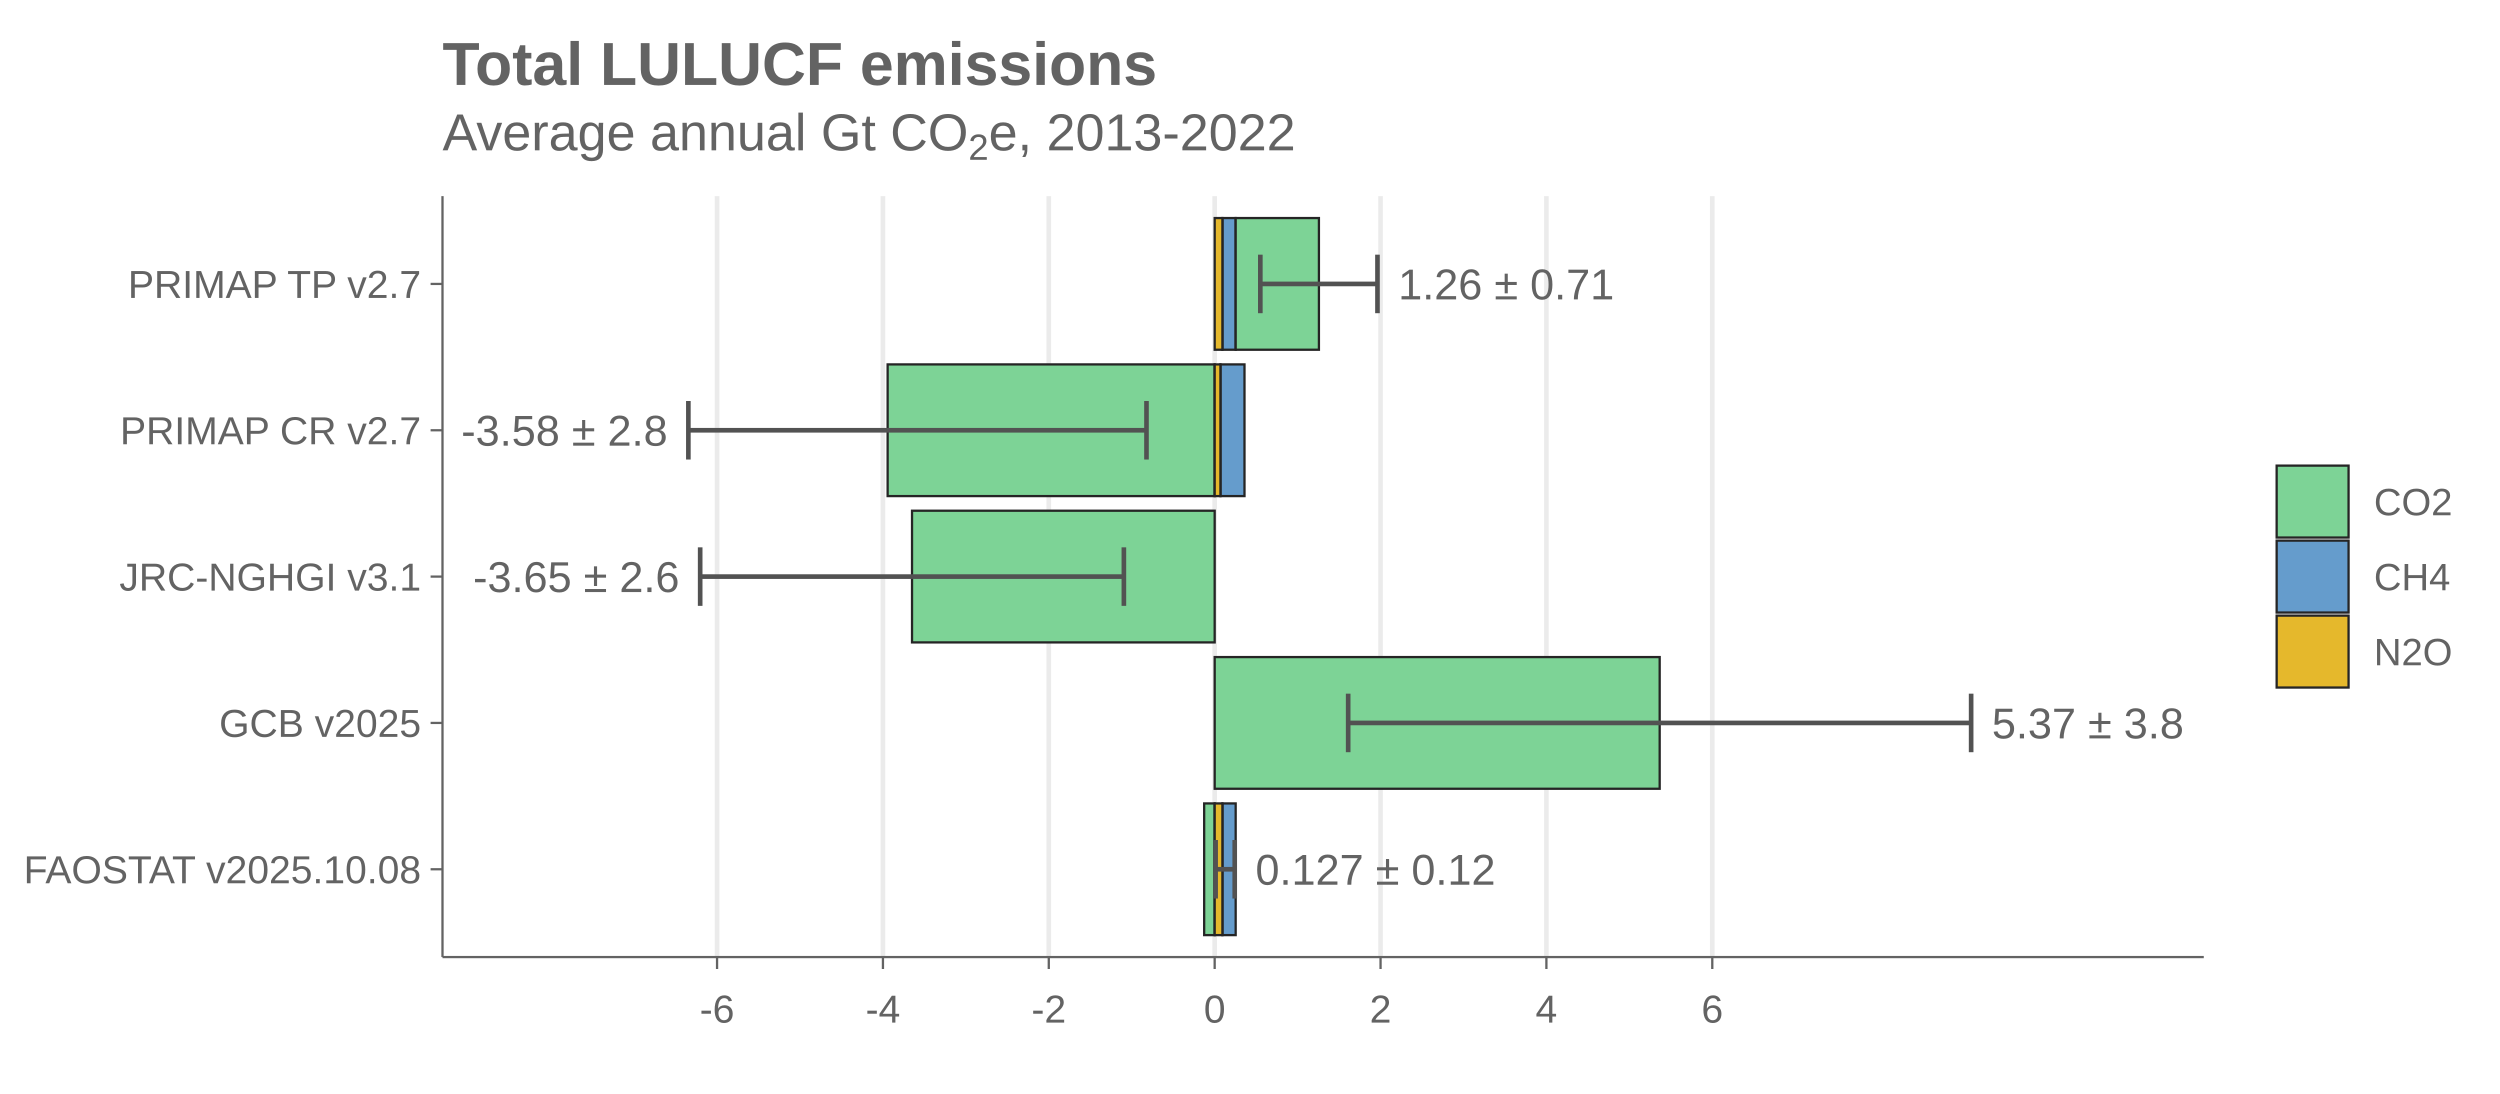
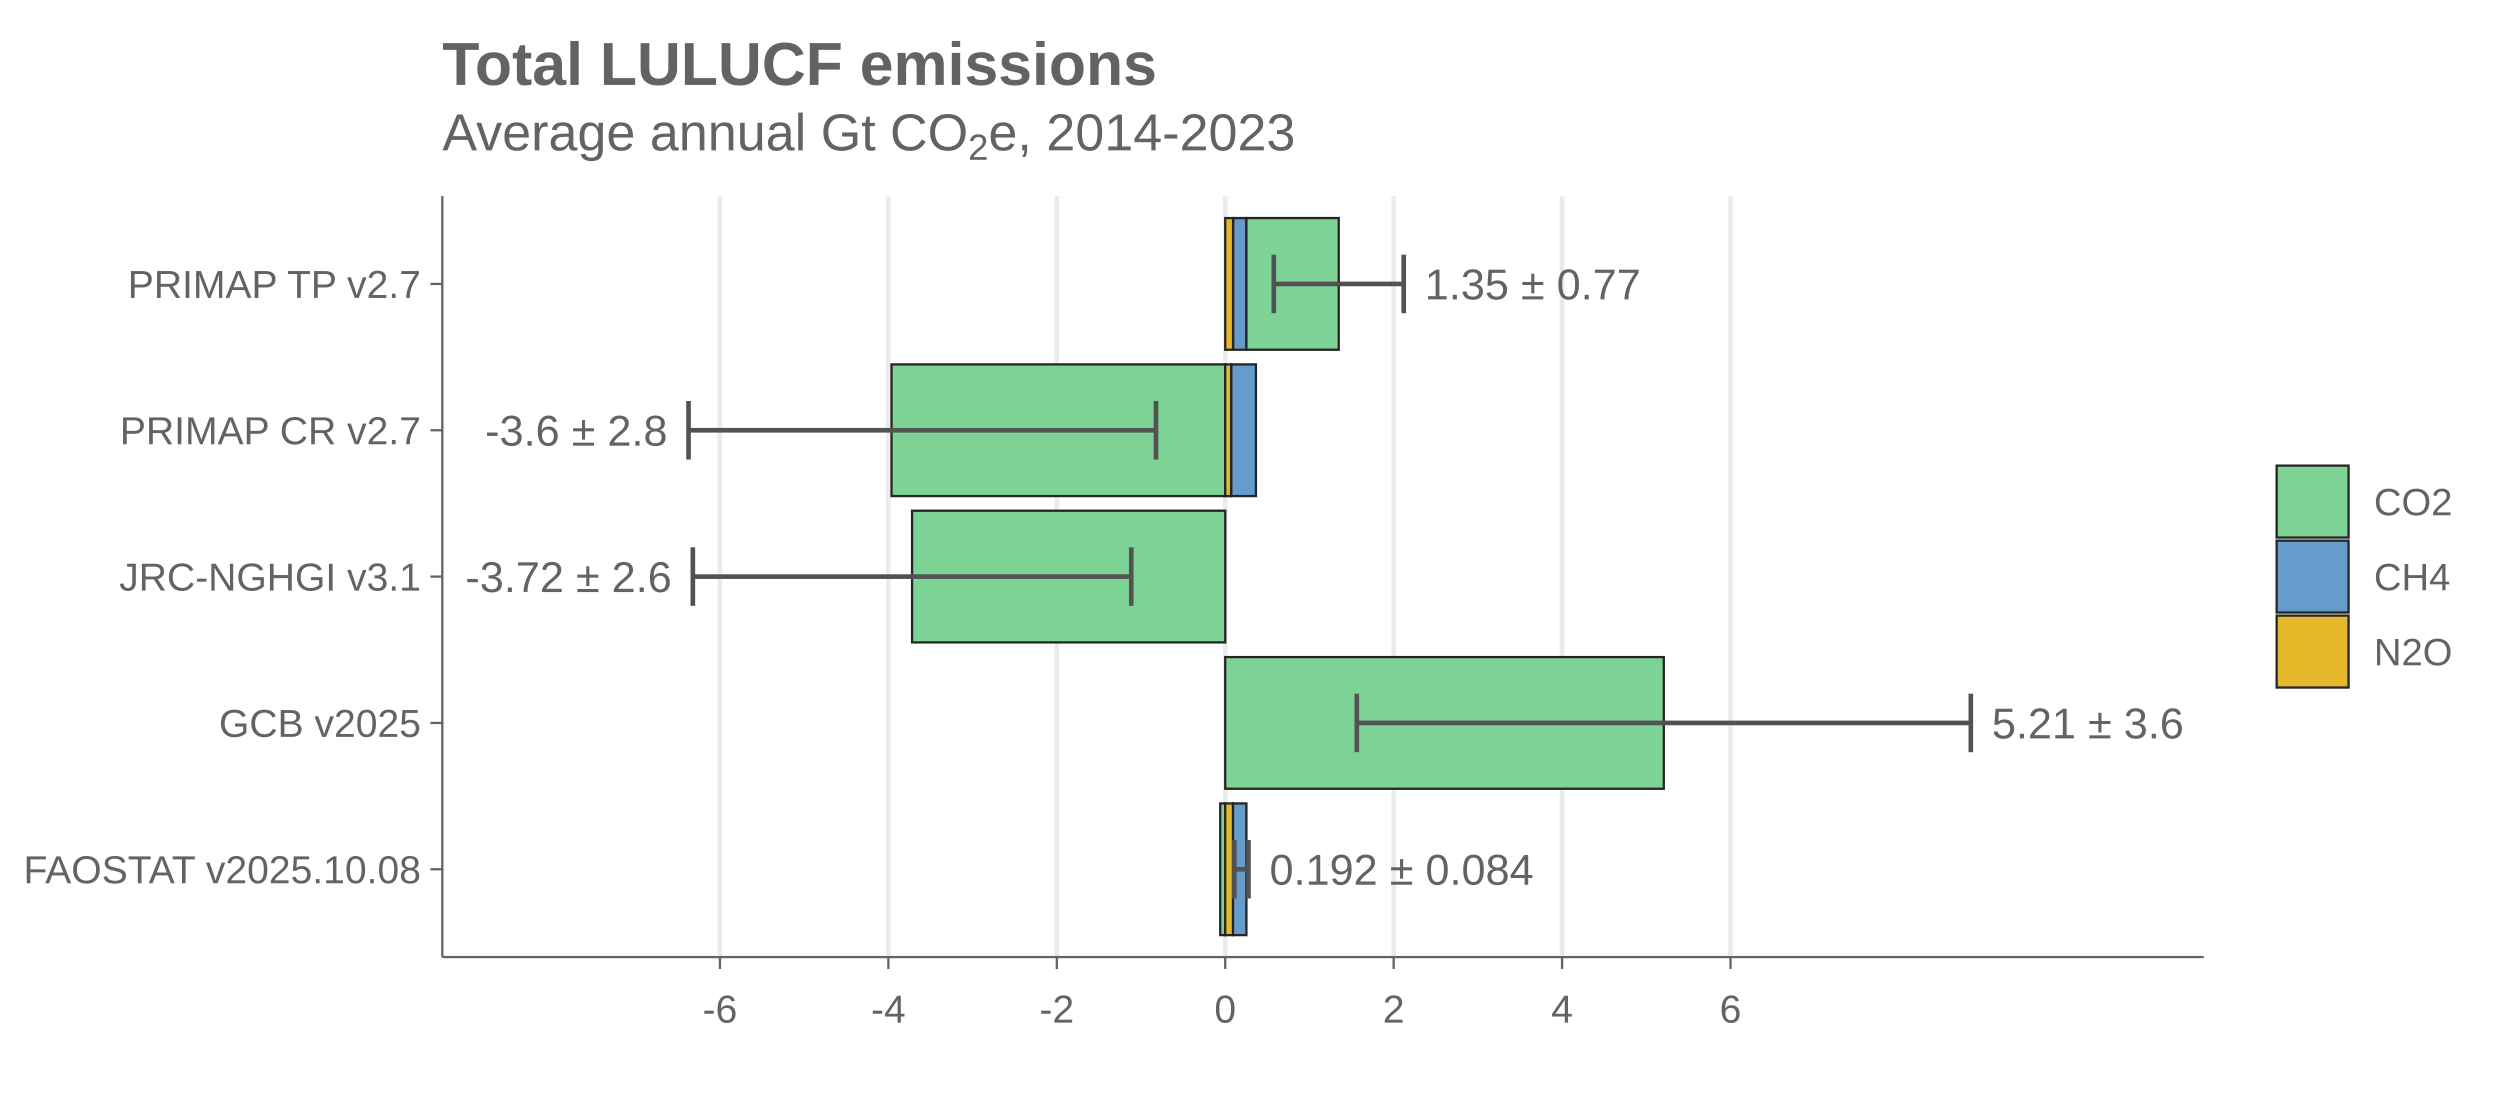
- <svg xmlns="http://www.w3.org/2000/svg" class="svglite" width="576.00pt" height="252.00pt" viewBox="0 0 576.00 252.00">
-   <defs>
-     <style type="text/css">
+ <svg xmlns="http://www.w3.org/2000/svg" width="576.00pt" height="252.00pt" viewBox="0 0 576.00 252.00">
+   <g class="svglite">
+     <defs>
+       <style type="text/css">
    .svglite line, .svglite polyline, .svglite polygon, .svglite path, .svglite rect, .svglite circle {
      fill: none;
      stroke: #000000;
      stroke-linecap: round;
      stroke-linejoin: round;
      stroke-miterlimit: 10.00;
    }
    .svglite text {
      white-space: pre;
    }
+     .svglite g.glyphgroup path {
+       fill: inherit;
+       stroke: none;
+     }
  </style>
-   </defs>
-   <rect width="100%" height="100%" style="stroke: none; fill: #FFFFFF;" />
-   <defs>
-     <clipPath id="cpMC4wMHw1NzYuMDB8MC4wMHwyNTIuMDA=">
-       <rect x="0.00" y="0.00" width="576.00" height="252.00" />
-     </clipPath>
-   </defs>
-   <g clip-path="url(#cpMC4wMHw1NzYuMDB8MC4wMHwyNTIuMDA=)">
-     <rect x="0" y="0.00" width="576.00" height="252.00" style="stroke-width: 1.07; stroke: #FFFFFF; fill: #FFFFFF;" />
-   </g>
-   <defs>
-     <clipPath id="cpMTAxLjk1fDUwNy43NXw0NS4xOXwyMjAuNTE=">
-       <rect x="101.95" y="45.19" width="405.80" height="175.32" />
-     </clipPath>
-   </defs>
-   <g clip-path="url(#cpMTAxLjk1fDUwNy43NXw0NS4xOXwyMjAuNTE=)">
-     <polyline points="165.21,220.51 165.21,45.19 " style="stroke-width: 1.07; stroke: #EBEBEB; stroke-linecap: butt;" />
-     <polyline points="203.43,220.51 203.43,45.19 " style="stroke-width: 1.07; stroke: #EBEBEB; stroke-linecap: butt;" />
-     <polyline points="241.64,220.51 241.64,45.19 " style="stroke-width: 1.07; stroke: #EBEBEB; stroke-linecap: butt;" />
-     <polyline points="279.86,220.51 279.86,45.19 " style="stroke-width: 1.07; stroke: #EBEBEB; stroke-linecap: butt;" />
-     <polyline points="318.08,220.51 318.08,45.19 " style="stroke-width: 1.07; stroke: #EBEBEB; stroke-linecap: butt;" />
-     <polyline points="356.29,220.51 356.29,45.19 " style="stroke-width: 1.07; stroke: #EBEBEB; stroke-linecap: butt;" />
-     <polyline points="394.51,220.51 394.51,45.19 " style="stroke-width: 1.07; stroke: #EBEBEB; stroke-linecap: butt;" />
-     <rect x="281.64" y="185.11" width="3.06" height="30.34" style="stroke-width: 0.53; stroke: #252525; stroke-linecap: butt; stroke-linejoin: miter; fill: #659CCC;" />
-     <rect x="277.44" y="185.11" width="2.42" height="30.34" style="stroke-width: 0.53; stroke: #252525; stroke-linecap: butt; stroke-linejoin: miter; fill: #7DD396;" />
-     <rect x="279.86" y="185.11" width="1.78" height="30.34" style="stroke-width: 0.53; stroke: #252525; stroke-linecap: butt; stroke-linejoin: miter; fill: #E5B82C;" />
-     <rect x="279.86" y="151.39" width="102.53" height="30.34" style="stroke-width: 0.53; stroke: #252525; stroke-linecap: butt; stroke-linejoin: miter; fill: #7DD396;" />
-     <rect x="210.13" y="117.67" width="69.73" height="30.34" style="stroke-width: 0.53; stroke: #252525; stroke-linecap: butt; stroke-linejoin: miter; fill: #7DD396;" />
-     <rect x="281.19" y="83.96" width="5.54" height="30.34" style="stroke-width: 0.53; stroke: #252525; stroke-linecap: butt; stroke-linejoin: miter; fill: #659CCC;" />
-     <rect x="204.51" y="83.96" width="75.35" height="30.34" style="stroke-width: 0.53; stroke: #252525; stroke-linecap: butt; stroke-linejoin: miter; fill: #7DD396;" />
-     <rect x="279.86" y="83.96" width="1.33" height="30.34" style="stroke-width: 0.53; stroke: #252525; stroke-linecap: butt; stroke-linejoin: miter; fill: #E5B82C;" />
-     <rect x="281.64" y="50.24" width="3.06" height="30.34" style="stroke-width: 0.53; stroke: #252525; stroke-linecap: butt; stroke-linejoin: miter; fill: #659CCC;" />
-     <rect x="284.70" y="50.24" width="19.18" height="30.34" style="stroke-width: 0.53; stroke: #252525; stroke-linecap: butt; stroke-linejoin: miter; fill: #7DD396;" />
-     <rect x="279.86" y="50.24" width="1.78" height="30.34" style="stroke-width: 0.53; stroke: #252525; stroke-linecap: butt; stroke-linejoin: miter; fill: #E5B82C;" />
-     <polyline points="284.48,207.02 284.48,193.53 " style="stroke-width: 1.07; stroke: #525252; stroke-linecap: butt;" />
-     <polyline points="284.48,200.28 280.08,200.28 " style="stroke-width: 1.07; stroke: #525252; stroke-linecap: butt;" />
-     <polyline points="280.08,207.02 280.08,193.53 " style="stroke-width: 1.07; stroke: #525252; stroke-linecap: butt;" />
-     <polyline points="454.15,173.30 454.15,159.82 " style="stroke-width: 1.07; stroke: #525252; stroke-linecap: butt;" />
-     <polyline points="454.15,166.56 310.62,166.56 " style="stroke-width: 1.07; stroke: #525252; stroke-linecap: butt;" />
-     <polyline points="310.62,173.30 310.62,159.82 " style="stroke-width: 1.07; stroke: #525252; stroke-linecap: butt;" />
-     <polyline points="258.94,139.59 258.94,126.10 " style="stroke-width: 1.07; stroke: #525252; stroke-linecap: butt;" />
-     <polyline points="258.94,132.85 161.32,132.85 " style="stroke-width: 1.07; stroke: #525252; stroke-linecap: butt;" />
-     <polyline points="161.32,139.59 161.32,126.10 " style="stroke-width: 1.07; stroke: #525252; stroke-linecap: butt;" />
-     <polyline points="264.15,105.87 264.15,92.39 " style="stroke-width: 1.07; stroke: #525252; stroke-linecap: butt;" />
-     <polyline points="264.15,99.13 158.60,99.13 " style="stroke-width: 1.07; stroke: #525252; stroke-linecap: butt;" />
-     <polyline points="158.60,105.87 158.60,92.39 " style="stroke-width: 1.07; stroke: #525252; stroke-linecap: butt;" />
-     <polyline points="317.37,72.16 317.37,58.67 " style="stroke-width: 1.07; stroke: #525252; stroke-linecap: butt;" />
-     <polyline points="317.37,65.42 290.38,65.42 " style="stroke-width: 1.07; stroke: #525252; stroke-linecap: butt;" />
-     <polyline points="290.38,72.16 290.38,58.67 " style="stroke-width: 1.07; stroke: #525252; stroke-linecap: butt;" />
-     <text x="289.26" y="203.84" style="font-size: 9.96px;fill: #636363; font-family: &quot;Arial&quot;;" textLength="55.27px" lengthAdjust="spacingAndGlyphs">0.127 ± 0.12</text>
-     <text x="458.93" y="170.13" style="font-size: 9.96px;fill: #636363; font-family: &quot;Arial&quot;;" textLength="44.20px" lengthAdjust="spacingAndGlyphs">5.37 ± 3.8</text>
-     <text x="156.55" y="136.41" text-anchor="end" style="font-size: 9.96px;fill: #636363; font-family: &quot;Arial&quot;;" textLength="47.51px" lengthAdjust="spacingAndGlyphs">-3.65 ± 2.6</text>
-     <text x="153.82" y="102.69" text-anchor="end" style="font-size: 9.96px;fill: #636363; font-family: &quot;Arial&quot;;" textLength="47.51px" lengthAdjust="spacingAndGlyphs">-3.58 ± 2.8</text>
-     <text x="322.15" y="68.98" style="font-size: 9.96px;fill: #636363; font-family: &quot;Arial&quot;;" textLength="49.74px" lengthAdjust="spacingAndGlyphs">1.26 ± 0.71</text>
-   </g>
-   <g clip-path="url(#cpMC4wMHw1NzYuMDB8MC4wMHwyNTIuMDA=)">
-     <polyline points="101.95,220.51 101.95,45.19 " style="stroke-width: 0.53; stroke: #636363; stroke-linecap: butt;" />
-     <text x="97.02" y="203.50" text-anchor="end" style="font-size: 9.00px;fill: #636363; font-family: &quot;Arial&quot;;" textLength="91.54px" lengthAdjust="spacingAndGlyphs">FAOSTAT v2025.10.08</text>
-     <text x="97.02" y="169.78" text-anchor="end" style="font-size: 9.00px;fill: #636363; font-family: &quot;Arial&quot;;" textLength="46.52px" lengthAdjust="spacingAndGlyphs">GCB v2025</text>
-     <text x="97.02" y="136.07" text-anchor="end" style="font-size: 9.00px;fill: #636363; font-family: &quot;Arial&quot;;" textLength="69.50px" lengthAdjust="spacingAndGlyphs">JRC-NGHGI v3.1</text>
-     <text x="97.02" y="102.35" text-anchor="end" style="font-size: 9.00px;fill: #636363; font-family: &quot;Arial&quot;;" textLength="69.35px" lengthAdjust="spacingAndGlyphs">PRIMAP CR v2.7</text>
-     <text x="97.02" y="68.64" text-anchor="end" style="font-size: 9.00px;fill: #636363; font-family: &quot;Arial&quot;;" textLength="67.52px" lengthAdjust="spacingAndGlyphs">PRIMAP TP v2.7</text>
-     <polyline points="99.21,200.28 101.95,200.28 " style="stroke-width: 0.53; stroke: #636363; stroke-linecap: butt;" />
-     <polyline points="99.21,166.56 101.95,166.56 " style="stroke-width: 0.53; stroke: #636363; stroke-linecap: butt;" />
-     <polyline points="99.21,132.85 101.95,132.85 " style="stroke-width: 0.53; stroke: #636363; stroke-linecap: butt;" />
-     <polyline points="99.21,99.13 101.95,99.13 " style="stroke-width: 0.53; stroke: #636363; stroke-linecap: butt;" />
-     <polyline points="99.21,65.42 101.95,65.42 " style="stroke-width: 0.53; stroke: #636363; stroke-linecap: butt;" />
-     <polyline points="101.95,220.51 507.75,220.51 " style="stroke-width: 0.53; stroke: #636363; stroke-linecap: butt;" />
-     <polyline points="165.21,223.25 165.21,220.51 " style="stroke-width: 0.53; stroke: #636363; stroke-linecap: butt;" />
-     <polyline points="203.43,223.25 203.43,220.51 " style="stroke-width: 0.53; stroke: #636363; stroke-linecap: butt;" />
-     <polyline points="241.64,223.25 241.64,220.51 " style="stroke-width: 0.53; stroke: #636363; stroke-linecap: butt;" />
-     <polyline points="279.86,223.25 279.86,220.51 " style="stroke-width: 0.53; stroke: #636363; stroke-linecap: butt;" />
-     <polyline points="318.08,223.25 318.08,220.51 " style="stroke-width: 0.53; stroke: #636363; stroke-linecap: butt;" />
-     <polyline points="356.29,223.25 356.29,220.51 " style="stroke-width: 0.53; stroke: #636363; stroke-linecap: butt;" />
-     <polyline points="394.51,223.25 394.51,220.51 " style="stroke-width: 0.53; stroke: #636363; stroke-linecap: butt;" />
-     <text x="165.21" y="235.61" text-anchor="middle" style="font-size: 9.00px;fill: #636363; font-family: &quot;Arial&quot;;" textLength="8.00px" lengthAdjust="spacingAndGlyphs">-6</text>
-     <text x="203.43" y="235.61" text-anchor="middle" style="font-size: 9.00px;fill: #636363; font-family: &quot;Arial&quot;;" textLength="8.00px" lengthAdjust="spacingAndGlyphs">-4</text>
-     <text x="241.64" y="235.61" text-anchor="middle" style="font-size: 9.00px;fill: #636363; font-family: &quot;Arial&quot;;" textLength="8.00px" lengthAdjust="spacingAndGlyphs">-2</text>
-     <text x="279.86" y="235.61" text-anchor="middle" style="font-size: 9.00px;fill: #636363; font-family: &quot;Arial&quot;;" textLength="5.00px" lengthAdjust="spacingAndGlyphs">0</text>
-     <text x="318.08" y="235.61" text-anchor="middle" style="font-size: 9.00px;fill: #636363; font-family: &quot;Arial&quot;;" textLength="5.00px" lengthAdjust="spacingAndGlyphs">2</text>
-     <text x="356.29" y="235.61" text-anchor="middle" style="font-size: 9.00px;fill: #636363; font-family: &quot;Arial&quot;;" textLength="5.00px" lengthAdjust="spacingAndGlyphs">4</text>
-     <text x="394.51" y="235.61" text-anchor="middle" style="font-size: 9.00px;fill: #636363; font-family: &quot;Arial&quot;;" textLength="5.00px" lengthAdjust="spacingAndGlyphs">6</text>
-     <rect x="518.71" y="101.45" width="51.81" height="62.80" style="stroke-width: 1.07; stroke: none; fill: #FFFFFF;" />
-     <rect x="524.54" y="107.28" width="16.57" height="16.57" style="stroke-width: 0.53; stroke: #252525; stroke-linecap: butt; stroke-linejoin: miter; fill: #7DD396;" />
-     <rect x="524.54" y="124.56" width="16.57" height="16.57" style="stroke-width: 0.53; stroke: #252525; stroke-linecap: butt; stroke-linejoin: miter; fill: #659CCC;" />
-     <rect x="524.54" y="141.84" width="16.57" height="16.57" style="stroke-width: 0.53; stroke: #252525; stroke-linecap: butt; stroke-linejoin: miter; fill: #E5B82C;" />
-     <text x="546.95" y="118.72" style="font-size: 8.80px;fill: #636363; font-family: &quot;Arial&quot;;" textLength="18.09px" lengthAdjust="spacingAndGlyphs">CO2</text>
-     <text x="546.95" y="136.00" style="font-size: 8.80px;fill: #636363; font-family: &quot;Arial&quot;;" textLength="17.60px" lengthAdjust="spacingAndGlyphs">CH4</text>
-     <text x="546.95" y="153.28" style="font-size: 8.80px;fill: #636363; font-family: &quot;Arial&quot;;" textLength="18.09px" lengthAdjust="spacingAndGlyphs">N2O</text>
-     <text x="101.95" y="34.64" style="font-size: 12.00px;fill: #636363; font-family: &quot;Arial&quot;;" textLength="99.86px" lengthAdjust="spacingAndGlyphs">Average annual Gt</text>
-     <text x="201.82" y="34.64" style="font-size: 12.00px;fill: #636363; font-family: &quot;Arial&quot;;" textLength="3.29px" lengthAdjust="spacingAndGlyphs"> </text>
-     <text x="205.11" y="34.64" style="font-size: 12.00px;fill: #636363; font-family: &quot;Arial&quot;;" textLength="8.67px" lengthAdjust="spacingAndGlyphs">C</text>
-     <text x="213.77" y="34.64" style="font-size: 12.00px;fill: #636363; font-family: &quot;Arial&quot;;" textLength="9.34px" lengthAdjust="spacingAndGlyphs">O</text>
-     <text x="223.11" y="36.82" style="font-size: 8.40px;fill: #636363; font-family: &quot;Arial&quot;;" textLength="4.67px" lengthAdjust="spacingAndGlyphs">2</text>
-     <text x="227.78" y="34.64" style="font-size: 12.00px;fill: #636363; font-family: &quot;Arial&quot;;" textLength="70.73px" lengthAdjust="spacingAndGlyphs">e, 2013-2022</text>
-     <text x="101.95" y="19.57" style="font-size: 14.00px; font-weight: bold;fill: #636363; font-family: &quot;Arial&quot;;" textLength="164.58px" lengthAdjust="spacingAndGlyphs">Total LULUCF emissions</text>
+     </defs>
+     <rect width="100%" height="100%" style="stroke: none; fill: #FFFFFF;" />
+     <defs>
+       <clipPath id="cpMC4wMHw1NzYuMDB8MC4wMHwyNTIuMDA=">
+         <rect x="0.00" y="0.00" width="576.00" height="252.00" />
+       </clipPath>
+     </defs>
+     <g clip-path="url(#cpMC4wMHw1NzYuMDB8MC4wMHwyNTIuMDA=)">
+       <rect x="0.00" y="0.00" width="576.00" height="252.00" style="stroke-width: 1.07; stroke: #FFFFFF; fill: #FFFFFF;" />
+     </g>
+     <defs>
+       <clipPath id="cpMTAxLjkxfDUwNy43NXw0NS4xOXwyMjAuNTE=">
+         <rect x="101.91" y="45.19" width="405.84" height="175.32" />
+       </clipPath>
+     </defs>
+     <g clip-path="url(#cpMTAxLjkxfDUwNy43NXw0NS4xOXwyMjAuNTE=)">
+       <polyline points="165.87,220.51 165.87,45.19 " style="stroke-width: 1.07; stroke: #EBEBEB; stroke-linecap: butt;" />
+       <polyline points="204.68,220.51 204.68,45.19 " style="stroke-width: 1.07; stroke: #EBEBEB; stroke-linecap: butt;" />
+       <polyline points="243.49,220.51 243.49,45.19 " style="stroke-width: 1.07; stroke: #EBEBEB; stroke-linecap: butt;" />
+       <polyline points="282.29,220.51 282.29,45.19 " style="stroke-width: 1.07; stroke: #EBEBEB; stroke-linecap: butt;" />
+       <polyline points="321.10,220.51 321.10,45.19 " style="stroke-width: 1.07; stroke: #EBEBEB; stroke-linecap: butt;" />
+       <polyline points="359.90,220.51 359.90,45.19 " style="stroke-width: 1.07; stroke: #EBEBEB; stroke-linecap: butt;" />
+       <polyline points="398.71,220.51 398.71,45.19 " style="stroke-width: 1.07; stroke: #EBEBEB; stroke-linecap: butt;" />
+       <rect x="284.07" y="185.11" width="3.10" height="30.34" style="stroke-width: 0.53; stroke: #252525; stroke-linecap: butt; stroke-linejoin: miter; fill: #659CCC;" />
+       <rect x="281.14" y="185.11" width="1.15" height="30.34" style="stroke-width: 0.53; stroke: #252525; stroke-linecap: butt; stroke-linejoin: miter; fill: #7DD396;" />
+       <rect x="282.29" y="185.11" width="1.78" height="30.34" style="stroke-width: 0.53; stroke: #252525; stroke-linecap: butt; stroke-linejoin: miter; fill: #E5B82C;" />
+       <rect x="282.29" y="151.39" width="101.05" height="30.34" style="stroke-width: 0.53; stroke: #252525; stroke-linecap: butt; stroke-linejoin: miter; fill: #7DD396;" />
+       <rect x="210.14" y="117.67" width="72.16" height="30.34" style="stroke-width: 0.53; stroke: #252525; stroke-linecap: butt; stroke-linejoin: miter; fill: #7DD396;" />
+       <rect x="283.65" y="83.96" width="5.72" height="30.34" style="stroke-width: 0.53; stroke: #252525; stroke-linecap: butt; stroke-linejoin: miter; fill: #659CCC;" />
+       <rect x="205.41" y="83.96" width="76.88" height="30.34" style="stroke-width: 0.53; stroke: #252525; stroke-linecap: butt; stroke-linejoin: miter; fill: #7DD396;" />
+       <rect x="282.29" y="83.96" width="1.36" height="30.34" style="stroke-width: 0.53; stroke: #252525; stroke-linecap: butt; stroke-linejoin: miter; fill: #E5B82C;" />
+       <rect x="284.10" y="50.24" width="3.07" height="30.34" style="stroke-width: 0.53; stroke: #252525; stroke-linecap: butt; stroke-linejoin: miter; fill: #659CCC;" />
+       <rect x="287.17" y="50.24" width="21.28" height="30.34" style="stroke-width: 0.53; stroke: #252525; stroke-linecap: butt; stroke-linejoin: miter; fill: #7DD396;" />
+       <rect x="282.29" y="50.24" width="1.81" height="30.34" style="stroke-width: 0.53; stroke: #252525; stroke-linecap: butt; stroke-linejoin: miter; fill: #E5B82C;" />
+       <polyline points="287.65,207.02 287.65,193.53 " style="stroke-width: 1.07; stroke: #525252; stroke-linecap: butt;" />
+       <polyline points="287.65,200.28 284.39,200.28 " style="stroke-width: 1.07; stroke: #525252; stroke-linecap: butt;" />
+       <polyline points="284.39,207.02 284.39,193.53 " style="stroke-width: 1.07; stroke: #525252; stroke-linecap: butt;" />
+       <polyline points="454.08,173.30 454.08,159.82 " style="stroke-width: 1.07; stroke: #525252; stroke-linecap: butt;" />
+       <polyline points="454.08,166.56 312.61,166.56 " style="stroke-width: 1.07; stroke: #525252; stroke-linecap: butt;" />
+       <polyline points="312.61,173.30 312.61,159.82 " style="stroke-width: 1.07; stroke: #525252; stroke-linecap: butt;" />
+       <polyline points="260.64,139.59 260.64,126.10 " style="stroke-width: 1.07; stroke: #525252; stroke-linecap: butt;" />
+       <polyline points="260.64,132.85 159.63,132.85 " style="stroke-width: 1.07; stroke: #525252; stroke-linecap: butt;" />
+       <polyline points="159.63,139.59 159.63,126.10 " style="stroke-width: 1.07; stroke: #525252; stroke-linecap: butt;" />
+       <polyline points="266.34,105.87 266.34,92.39 " style="stroke-width: 1.07; stroke: #525252; stroke-linecap: butt;" />
+       <polyline points="266.34,99.13 158.64,99.13 " style="stroke-width: 1.07; stroke: #525252; stroke-linecap: butt;" />
+       <polyline points="158.64,105.87 158.64,92.39 " style="stroke-width: 1.07; stroke: #525252; stroke-linecap: butt;" />
+       <polyline points="323.42,72.16 323.42,58.67 " style="stroke-width: 1.07; stroke: #525252; stroke-linecap: butt;" />
+       <polyline points="323.42,65.42 293.49,65.42 " style="stroke-width: 1.07; stroke: #525252; stroke-linecap: butt;" />
+       <polyline points="293.49,72.16 293.49,58.67 " style="stroke-width: 1.07; stroke: #525252; stroke-linecap: butt;" />
+       <text x="292.50" y="203.84" style="font-size: 9.96px;fill: #636363; font-family: &quot;Arial&quot;;" textLength="60.78px" lengthAdjust="spacingAndGlyphs">0.192 ± 0.084</text>
+       <text x="458.93" y="170.13" style="font-size: 9.96px;fill: #636363; font-family: &quot;Arial&quot;;" textLength="44.19px" lengthAdjust="spacingAndGlyphs">5.21 ± 3.6</text>
+       <text x="154.78" y="136.41" text-anchor="end" style="font-size: 9.96px;fill: #636363; font-family: &quot;Arial&quot;;" textLength="47.50px" lengthAdjust="spacingAndGlyphs">-3.72 ± 2.6</text>
+       <text x="153.79" y="102.69" text-anchor="end" style="font-size: 9.96px;fill: #636363; font-family: &quot;Arial&quot;;" textLength="41.97px" lengthAdjust="spacingAndGlyphs">-3.6 ± 2.8</text>
+       <text x="328.27" y="68.98" style="font-size: 9.96px;fill: #636363; font-family: &quot;Arial&quot;;" textLength="49.72px" lengthAdjust="spacingAndGlyphs">1.35 ± 0.77</text>
+     </g>
+     <g clip-path="url(#cpMC4wMHw1NzYuMDB8MC4wMHwyNTIuMDA=)">
+       <polyline points="101.91,220.51 101.91,45.19 " style="stroke-width: 0.53; stroke: #636363; stroke-linecap: butt;" />
+       <text x="96.98" y="203.50" text-anchor="end" style="font-size: 9.00px;fill: #636363; font-family: &quot;Arial&quot;;" textLength="91.50px" lengthAdjust="spacingAndGlyphs">FAOSTAT v2025.10.08</text>
+       <text x="96.98" y="169.78" text-anchor="end" style="font-size: 9.00px;fill: #636363; font-family: &quot;Arial&quot;;" textLength="46.50px" lengthAdjust="spacingAndGlyphs">GCB v2025</text>
+       <text x="96.98" y="136.07" text-anchor="end" style="font-size: 9.00px;fill: #636363; font-family: &quot;Arial&quot;;" textLength="69.50px" lengthAdjust="spacingAndGlyphs">JRC-NGHGI v3.1</text>
+       <text x="96.98" y="102.35" text-anchor="end" style="font-size: 9.00px;fill: #636363; font-family: &quot;Arial&quot;;" textLength="69.34px" lengthAdjust="spacingAndGlyphs">PRIMAP CR v2.7</text>
+       <text x="96.98" y="68.64" text-anchor="end" style="font-size: 9.00px;fill: #636363; font-family: &quot;Arial&quot;;" textLength="67.53px" lengthAdjust="spacingAndGlyphs">PRIMAP TP v2.7</text>
+       <polyline points="99.17,200.28 101.91,200.28 " style="stroke-width: 0.53; stroke: #636363; stroke-linecap: butt;" />
+       <polyline points="99.17,166.56 101.91,166.56 " style="stroke-width: 0.53; stroke: #636363; stroke-linecap: butt;" />
+       <polyline points="99.17,132.85 101.91,132.85 " style="stroke-width: 0.53; stroke: #636363; stroke-linecap: butt;" />
+       <polyline points="99.17,99.13 101.91,99.13 " style="stroke-width: 0.53; stroke: #636363; stroke-linecap: butt;" />
+       <polyline points="99.17,65.42 101.91,65.42 " style="stroke-width: 0.53; stroke: #636363; stroke-linecap: butt;" />
+       <polyline points="101.91,220.51 507.75,220.51 " style="stroke-width: 0.53; stroke: #636363; stroke-linecap: butt;" />
+       <polyline points="165.87,223.25 165.87,220.51 " style="stroke-width: 0.53; stroke: #636363; stroke-linecap: butt;" />
+       <polyline points="204.68,223.25 204.68,220.51 " style="stroke-width: 0.53; stroke: #636363; stroke-linecap: butt;" />
+       <polyline points="243.49,223.25 243.49,220.51 " style="stroke-width: 0.53; stroke: #636363; stroke-linecap: butt;" />
+       <polyline points="282.29,223.25 282.29,220.51 " style="stroke-width: 0.53; stroke: #636363; stroke-linecap: butt;" />
+       <polyline points="321.10,223.25 321.10,220.51 " style="stroke-width: 0.53; stroke: #636363; stroke-linecap: butt;" />
+       <polyline points="359.90,223.25 359.90,220.51 " style="stroke-width: 0.53; stroke: #636363; stroke-linecap: butt;" />
+       <polyline points="398.71,223.25 398.71,220.51 " style="stroke-width: 0.53; stroke: #636363; stroke-linecap: butt;" />
+       <text x="165.87" y="235.61" text-anchor="middle" style="font-size: 9.00px;fill: #636363; font-family: &quot;Arial&quot;;" textLength="8.00px" lengthAdjust="spacingAndGlyphs">-6</text>
+       <text x="204.68" y="235.61" text-anchor="middle" style="font-size: 9.00px;fill: #636363; font-family: &quot;Arial&quot;;" textLength="8.00px" lengthAdjust="spacingAndGlyphs">-4</text>
+       <text x="243.49" y="235.61" text-anchor="middle" style="font-size: 9.00px;fill: #636363; font-family: &quot;Arial&quot;;" textLength="8.00px" lengthAdjust="spacingAndGlyphs">-2</text>
+       <text x="282.29" y="235.61" text-anchor="middle" style="font-size: 9.00px;fill: #636363; font-family: &quot;Arial&quot;;" textLength="5.00px" lengthAdjust="spacingAndGlyphs">0</text>
+       <text x="321.10" y="235.61" text-anchor="middle" style="font-size: 9.00px;fill: #636363; font-family: &quot;Arial&quot;;" textLength="5.00px" lengthAdjust="spacingAndGlyphs">2</text>
+       <text x="359.90" y="235.61" text-anchor="middle" style="font-size: 9.00px;fill: #636363; font-family: &quot;Arial&quot;;" textLength="5.00px" lengthAdjust="spacingAndGlyphs">4</text>
+       <text x="398.71" y="235.61" text-anchor="middle" style="font-size: 9.00px;fill: #636363; font-family: &quot;Arial&quot;;" textLength="5.00px" lengthAdjust="spacingAndGlyphs">6</text>
+       <rect x="518.71" y="101.45" width="51.81" height="62.80" style="stroke-width: 1.07; stroke: none; fill: #FFFFFF;" />
+       <rect x="524.54" y="107.28" width="16.57" height="16.57" style="stroke-width: 0.53; stroke: #252525; stroke-linecap: butt; stroke-linejoin: miter; fill: #7DD396;" />
+       <rect x="524.54" y="124.56" width="16.57" height="16.57" style="stroke-width: 0.53; stroke: #252525; stroke-linecap: butt; stroke-linejoin: miter; fill: #659CCC;" />
+       <rect x="524.54" y="141.84" width="16.57" height="16.57" style="stroke-width: 0.53; stroke: #252525; stroke-linecap: butt; stroke-linejoin: miter; fill: #E5B82C;" />
+       <text x="546.95" y="118.72" style="font-size: 8.80px;fill: #636363; font-family: &quot;Arial&quot;;" textLength="18.09px" lengthAdjust="spacingAndGlyphs">CO2</text>
+       <text x="546.95" y="136.00" style="font-size: 8.80px;fill: #636363; font-family: &quot;Arial&quot;;" textLength="17.61px" lengthAdjust="spacingAndGlyphs">CH4</text>
+       <text x="546.95" y="153.28" style="font-size: 8.80px;fill: #636363; font-family: &quot;Arial&quot;;" textLength="18.09px" lengthAdjust="spacingAndGlyphs">N2O</text>
+       <text x="101.91" y="34.64" style="font-size: 12.00px;fill: #636363; font-family: &quot;Arial&quot;;" textLength="99.81px" lengthAdjust="spacingAndGlyphs">Average annual Gt</text>
+       <text x="201.72" y="34.64" style="font-size: 12.00px;fill: #636363; font-family: &quot;Arial&quot;;" textLength="3.33px" lengthAdjust="spacingAndGlyphs"> </text>
+       <text x="205.06" y="34.64" style="font-size: 12.00px;fill: #636363; font-family: &quot;Arial&quot;;" textLength="8.67px" lengthAdjust="spacingAndGlyphs">C</text>
+       <text x="213.73" y="34.64" style="font-size: 12.00px;fill: #636363; font-family: &quot;Arial&quot;;" textLength="9.33px" lengthAdjust="spacingAndGlyphs">O</text>
+       <text x="223.06" y="36.82" style="font-size: 8.40px;fill: #636363; font-family: &quot;Arial&quot;;" textLength="4.67px" lengthAdjust="spacingAndGlyphs">2</text>
+       <text x="227.73" y="34.64" style="font-size: 12.00px;fill: #636363; font-family: &quot;Arial&quot;;" textLength="70.70px" lengthAdjust="spacingAndGlyphs">e, 2014-2023</text>
+       <text x="101.91" y="19.57" style="font-size: 14.00px; font-weight: bold;fill: #636363; font-family: &quot;Arial&quot;;" textLength="164.59px" lengthAdjust="spacingAndGlyphs">Total LULUCF emissions</text>
+     </g>
  </g>
</svg>
